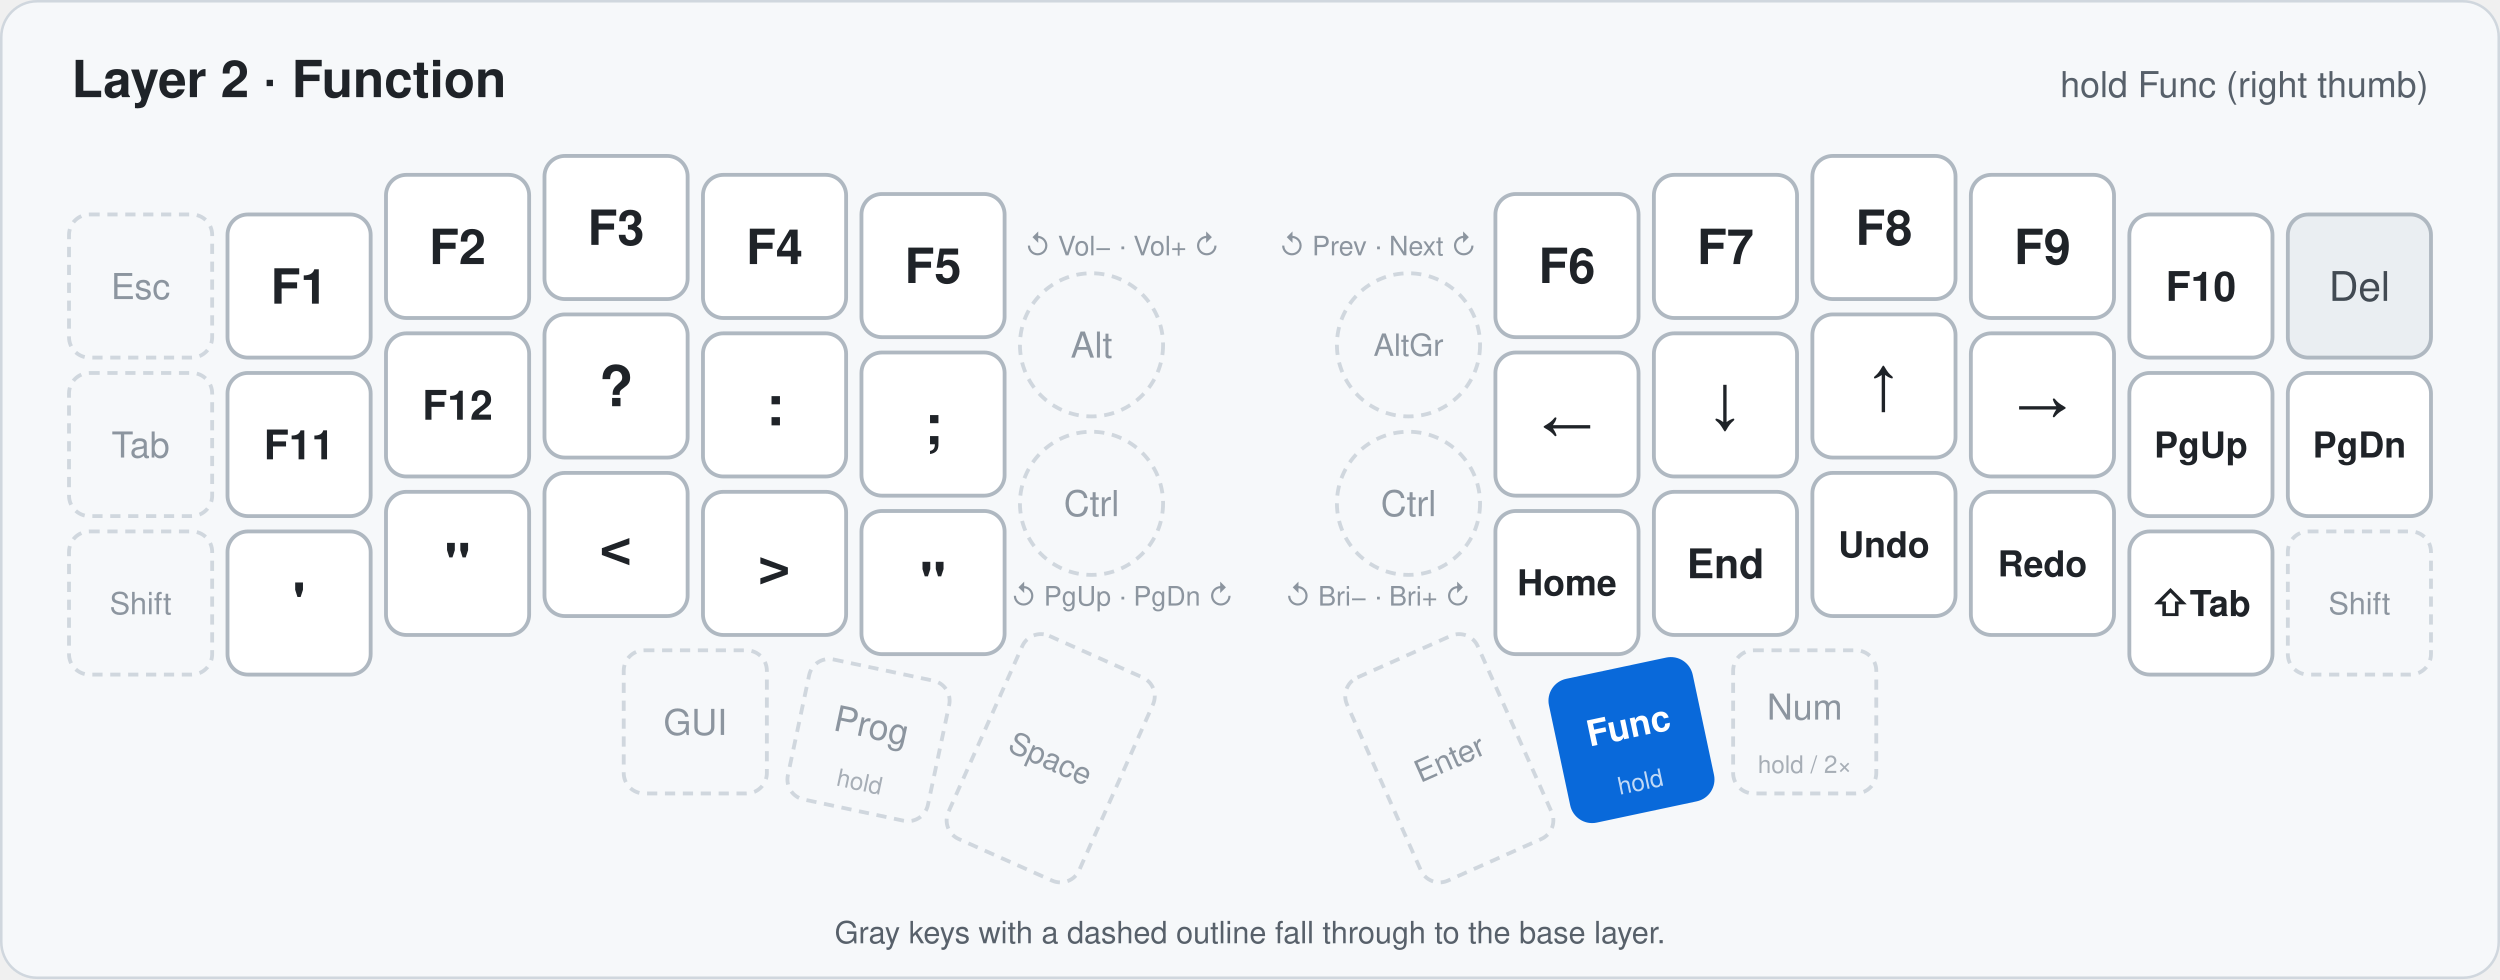
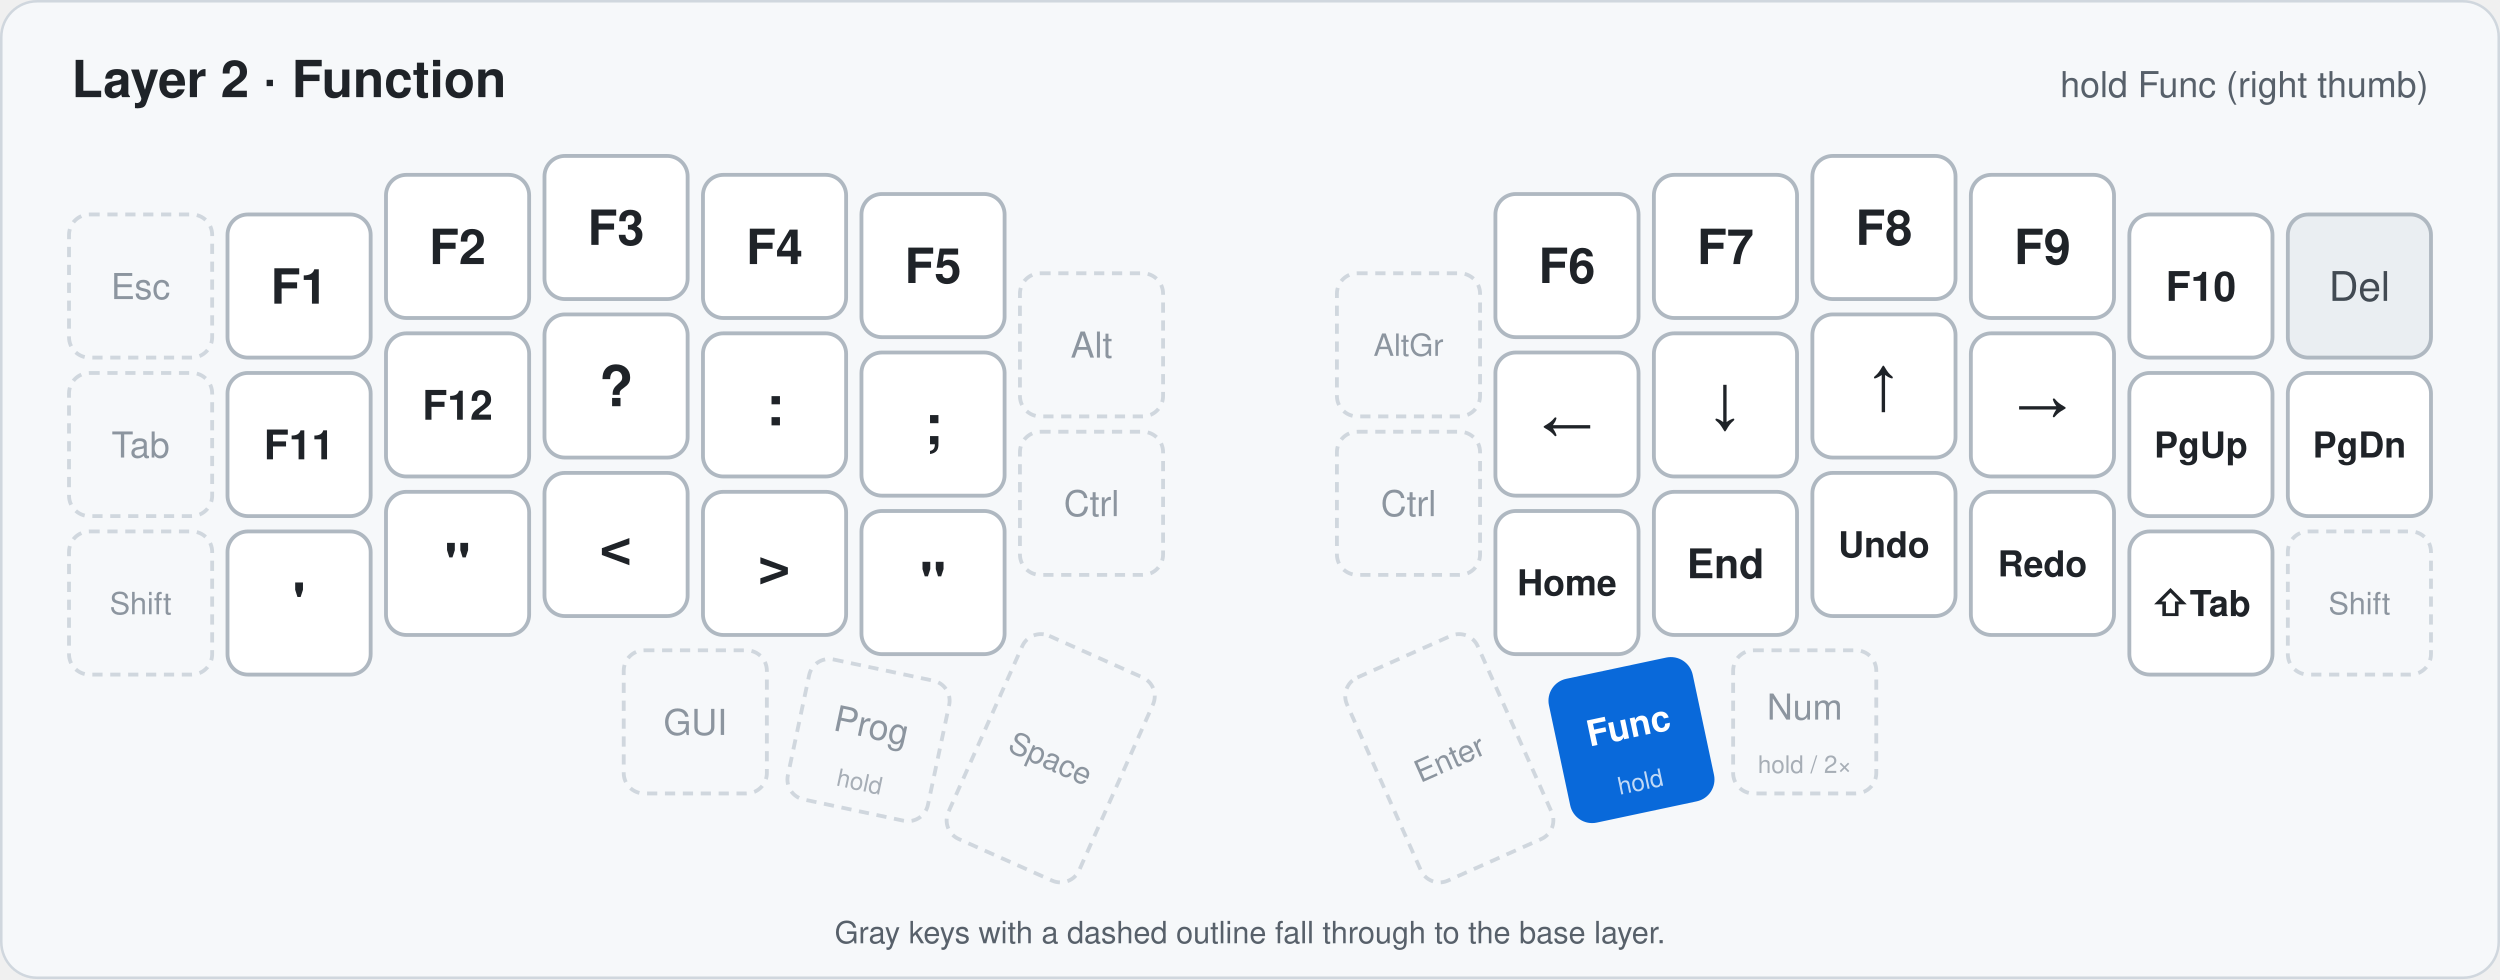
<svg xmlns="http://www.w3.org/2000/svg" viewBox="0 0 978 383" width="978" height="383" font-family="-apple-system, 'Segoe UI', Helvetica, Arial, sans-serif">
  <rect x="0.5" y="0.5" width="977" height="382" rx="14" fill="#f6f8fa" stroke="#d0d7de" />
  <text x="28" y="38" font-size="20" font-weight="600" fill="#1f2328">Layer 2 · Function</text>
  <text x="950" y="38" font-size="14" fill="#57606a" text-anchor="end">hold Func (right thumb)</text>
  <rect x="27.0" y="83.9" width="56" height="56.0" rx="8" fill="none" stroke="#d0d7de" stroke-width="1.5" stroke-dasharray="4 3" />
  <text x="55.0" y="117.0" font-size="14" font-weight="400" fill="#8c959f" text-anchor="middle">Esc</text>
  <rect x="89.0" y="83.9" width="56" height="56.0" rx="8" fill="#ffffff" stroke="#afb8c1" stroke-width="1.5" />
  <text x="117.0" y="118.8" font-size="19" font-weight="600" fill="#1f2328" text-anchor="middle">F1</text>
  <rect x="151.0" y="68.4" width="56" height="56.0" rx="8" fill="#ffffff" stroke="#afb8c1" stroke-width="1.5" />
  <text x="179.0" y="103.3" font-size="19" font-weight="600" fill="#1f2328" text-anchor="middle">F2</text>
  <rect x="213.0" y="61.0" width="56" height="56.0" rx="8" fill="#ffffff" stroke="#afb8c1" stroke-width="1.5" />
  <text x="241.0" y="95.8" font-size="19" font-weight="600" fill="#1f2328" text-anchor="middle">F3</text>
  <rect x="275.0" y="68.4" width="56" height="56.0" rx="8" fill="#ffffff" stroke="#afb8c1" stroke-width="1.5" />
  <text x="303.0" y="103.3" font-size="19" font-weight="600" fill="#1f2328" text-anchor="middle">F4</text>
  <rect x="337.0" y="75.9" width="56" height="56.0" rx="8" fill="#ffffff" stroke="#afb8c1" stroke-width="1.5" />
  <text x="365.0" y="110.7" font-size="19" font-weight="600" fill="#1f2328" text-anchor="middle">F5</text>
-   <circle cx="427.0" cy="134.9" r="28.0" fill="none" stroke="#d0d7de" stroke-width="1.5" stroke-dasharray="4 3" />
+   <rect x="399.0" y="106.9" width="56" height="56.0" rx="8" fill="none" stroke="#d0d7de" stroke-width="1.5" stroke-dasharray="4 3" />
  <text x="427.0" y="139.9" font-size="14" font-weight="400" fill="#8c959f" text-anchor="middle">Alt</text>
-   <circle cx="551.0" cy="134.9" r="28.0" fill="none" stroke="#d0d7de" stroke-width="1.5" stroke-dasharray="4 3" />
+   <rect x="523.0" y="106.9" width="56" height="56.0" rx="8" fill="none" stroke="#d0d7de" stroke-width="1.5" stroke-dasharray="4 3" />
  <text x="551.0" y="139.2" font-size="12" font-weight="400" fill="#8c959f" text-anchor="middle">AltGr</text>
  <rect x="585.0" y="75.9" width="56" height="56.0" rx="8" fill="#ffffff" stroke="#afb8c1" stroke-width="1.5" />
  <text x="613.0" y="110.7" font-size="19" font-weight="600" fill="#1f2328" text-anchor="middle">F6</text>
  <rect x="647.0" y="68.4" width="56" height="56.0" rx="8" fill="#ffffff" stroke="#afb8c1" stroke-width="1.5" />
  <text x="675.0" y="103.3" font-size="19" font-weight="600" fill="#1f2328" text-anchor="middle">F7</text>
  <rect x="709.0" y="61.0" width="56" height="56.0" rx="8" fill="#ffffff" stroke="#afb8c1" stroke-width="1.5" />
  <text x="737.0" y="95.8" font-size="19" font-weight="600" fill="#1f2328" text-anchor="middle">F8</text>
  <rect x="771.0" y="68.4" width="56" height="56.0" rx="8" fill="#ffffff" stroke="#afb8c1" stroke-width="1.5" />
  <text x="799.0" y="103.3" font-size="19" font-weight="600" fill="#1f2328" text-anchor="middle">F9</text>
  <rect x="833.0" y="83.9" width="56" height="56.0" rx="8" fill="#ffffff" stroke="#afb8c1" stroke-width="1.5" />
  <text x="861.0" y="117.7" font-size="16" font-weight="600" fill="#1f2328" text-anchor="middle">F10</text>
  <rect x="895.0" y="83.9" width="56" height="56.0" rx="8" fill="#eaeef2" stroke="#afb8c1" stroke-width="1.5" />
  <text x="923.0" y="117.7" font-size="16" font-weight="400" fill="#424a53" text-anchor="middle">Del</text>
  <rect x="27.0" y="145.9" width="56" height="56.0" rx="8" fill="none" stroke="#d0d7de" stroke-width="1.5" stroke-dasharray="4 3" />
  <text x="55.0" y="179.0" font-size="14" font-weight="400" fill="#8c959f" text-anchor="middle">Tab</text>
  <rect x="89.0" y="145.9" width="56" height="56.0" rx="8" fill="#ffffff" stroke="#afb8c1" stroke-width="1.5" />
  <text x="117.0" y="179.7" font-size="16" font-weight="600" fill="#1f2328" text-anchor="middle">F11</text>
  <rect x="151.0" y="130.4" width="56" height="56.0" rx="8" fill="#ffffff" stroke="#afb8c1" stroke-width="1.5" />
  <text x="179.0" y="164.2" font-size="16" font-weight="600" fill="#1f2328" text-anchor="middle">F12</text>
  <rect x="213.0" y="123.0" width="56" height="56.0" rx="8" fill="#ffffff" stroke="#afb8c1" stroke-width="1.5" />
  <text x="241.0" y="158.9" font-size="22" font-weight="600" fill="#1f2328" text-anchor="middle">?</text>
  <rect x="275.0" y="130.4" width="56" height="56.0" rx="8" fill="#ffffff" stroke="#afb8c1" stroke-width="1.5" />
  <text x="303.0" y="166.4" font-size="22" font-weight="600" fill="#1f2328" text-anchor="middle">:</text>
  <rect x="337.0" y="137.9" width="56" height="56.0" rx="8" fill="#ffffff" stroke="#afb8c1" stroke-width="1.5" />
  <text x="365.0" y="173.8" font-size="22" font-weight="600" fill="#1f2328" text-anchor="middle">;</text>
-   <circle cx="427.0" cy="196.9" r="28.0" fill="none" stroke="#d0d7de" stroke-width="1.5" stroke-dasharray="4 3" />
+   <rect x="399.0" y="168.9" width="56" height="56.0" rx="8" fill="none" stroke="#d0d7de" stroke-width="1.5" stroke-dasharray="4 3" />
  <text x="427.0" y="201.9" font-size="14" font-weight="400" fill="#8c959f" text-anchor="middle">Ctrl</text>
-   <circle cx="551.0" cy="196.9" r="28.0" fill="none" stroke="#d0d7de" stroke-width="1.5" stroke-dasharray="4 3" />
+   <rect x="523.0" y="168.9" width="56" height="56.0" rx="8" fill="none" stroke="#d0d7de" stroke-width="1.5" stroke-dasharray="4 3" />
  <text x="551.0" y="201.9" font-size="14" font-weight="400" fill="#8c959f" text-anchor="middle">Ctrl</text>
  <rect x="585.0" y="137.9" width="56" height="56.0" rx="8" fill="#ffffff" stroke="#afb8c1" stroke-width="1.5" />
  <text x="613.0" y="173.8" font-size="22" font-weight="600" fill="#1f2328" text-anchor="middle">←</text>
  <rect x="647.0" y="130.4" width="56" height="56.0" rx="8" fill="#ffffff" stroke="#afb8c1" stroke-width="1.5" />
  <text x="675.0" y="166.4" font-size="22" font-weight="600" fill="#1f2328" text-anchor="middle">↓</text>
  <rect x="709.0" y="123.0" width="56" height="56.0" rx="8" fill="#ffffff" stroke="#afb8c1" stroke-width="1.5" />
  <text x="737.0" y="158.9" font-size="22" font-weight="600" fill="#1f2328" text-anchor="middle">↑</text>
  <rect x="771.0" y="130.4" width="56" height="56.0" rx="8" fill="#ffffff" stroke="#afb8c1" stroke-width="1.5" />
  <text x="799.0" y="166.4" font-size="22" font-weight="600" fill="#1f2328" text-anchor="middle">→</text>
  <rect x="833.0" y="145.9" width="56" height="56.0" rx="8" fill="#ffffff" stroke="#afb8c1" stroke-width="1.5" />
  <text x="861.0" y="179.0" font-size="14" font-weight="600" fill="#1f2328" text-anchor="middle">PgUp</text>
  <rect x="895.0" y="145.9" width="56" height="56.0" rx="8" fill="#ffffff" stroke="#afb8c1" stroke-width="1.5" />
  <text x="923.0" y="179.0" font-size="14" font-weight="600" fill="#1f2328" text-anchor="middle">PgDn</text>
  <rect x="27.0" y="207.9" width="56" height="56.0" rx="8" fill="none" stroke="#d0d7de" stroke-width="1.5" stroke-dasharray="4 3" />
  <text x="55.0" y="240.3" font-size="12" font-weight="400" fill="#8c959f" text-anchor="middle">Shift</text>
  <rect x="89.0" y="207.9" width="56" height="56.0" rx="8" fill="#ffffff" stroke="#afb8c1" stroke-width="1.5" />
  <text x="117.0" y="243.9" font-size="22" font-weight="600" fill="#1f2328" text-anchor="middle">'</text>
  <rect x="151.0" y="192.4" width="56" height="56.0" rx="8" fill="#ffffff" stroke="#afb8c1" stroke-width="1.5" />
  <text x="179.0" y="228.4" font-size="22" font-weight="600" fill="#1f2328" text-anchor="middle">"</text>
  <rect x="213.0" y="185.0" width="56" height="56.0" rx="8" fill="#ffffff" stroke="#afb8c1" stroke-width="1.5" />
  <text x="241.0" y="220.9" font-size="22" font-weight="600" fill="#1f2328" text-anchor="middle">&lt;</text>
  <rect x="275.0" y="192.4" width="56" height="56.0" rx="8" fill="#ffffff" stroke="#afb8c1" stroke-width="1.5" />
  <text x="303.0" y="228.4" font-size="22" font-weight="600" fill="#1f2328" text-anchor="middle">&gt;</text>
  <rect x="337.0" y="199.9" width="56" height="56.0" rx="8" fill="#ffffff" stroke="#afb8c1" stroke-width="1.5" />
  <text x="365.0" y="235.8" font-size="22" font-weight="600" fill="#1f2328" text-anchor="middle">"</text>
  <rect x="585.0" y="199.9" width="56" height="56.0" rx="8" fill="#ffffff" stroke="#afb8c1" stroke-width="1.5" />
  <text x="613.0" y="232.9" font-size="14" font-weight="600" fill="#1f2328" text-anchor="middle">Home</text>
  <rect x="647.0" y="192.4" width="56" height="56.0" rx="8" fill="#ffffff" stroke="#afb8c1" stroke-width="1.5" />
  <text x="675.0" y="226.2" font-size="16" font-weight="600" fill="#1f2328" text-anchor="middle">End</text>
  <rect x="709.0" y="185.0" width="56" height="56.0" rx="8" fill="#ffffff" stroke="#afb8c1" stroke-width="1.5" />
  <text x="737.0" y="218.0" font-size="14" font-weight="600" fill="#1f2328" text-anchor="middle">Undo</text>
  <rect x="771.0" y="192.4" width="56" height="56.0" rx="8" fill="#ffffff" stroke="#afb8c1" stroke-width="1.5" />
  <text x="799.0" y="225.5" font-size="14" font-weight="600" fill="#1f2328" text-anchor="middle">Redo</text>
  <rect x="833.0" y="207.9" width="56" height="56.0" rx="8" fill="#ffffff" stroke="#afb8c1" stroke-width="1.5" />
  <text x="861.0" y="241.0" font-size="14" font-weight="600" fill="#1f2328" text-anchor="middle">⇧Tab</text>
  <rect x="895.0" y="207.9" width="56" height="56.0" rx="8" fill="none" stroke="#d0d7de" stroke-width="1.5" stroke-dasharray="4 3" />
  <text x="923.0" y="240.3" font-size="12" font-weight="400" fill="#8c959f" text-anchor="middle">Shift</text>
  <rect x="244.0" y="254.4" width="56" height="56.0" rx="8" fill="none" stroke="#d0d7de" stroke-width="1.5" stroke-dasharray="4 3" />
  <text x="272.0" y="287.5" font-size="14" font-weight="400" fill="#8c959f" text-anchor="middle">GUI</text>
  <g transform="rotate(12.0 303.0 313.4)">
    <rect x="306.0" y="254.4" width="56" height="56.0" rx="8" fill="none" stroke="#d0d7de" stroke-width="1.5" stroke-dasharray="4 3" />
    <text x="334.0" y="281.5" font-size="14" font-weight="400" fill="#8c959f" text-anchor="middle">Prog</text>
    <text x="334.0" y="302.4" font-size="9.5" fill="#8c959f" opacity="0.75" text-anchor="middle">hold</text>
  </g>
  <g transform="rotate(24.0 363.8 326.5)">
    <rect x="366.8" y="236.5" width="56" height="87.0" rx="8" fill="none" stroke="#d0d7de" stroke-width="1.5" stroke-dasharray="4 3" />
    <text x="394.8" y="284.3" font-size="12" font-weight="400" fill="#8c959f" text-anchor="middle">Space</text>
  </g>
  <g transform="rotate(-24.0 614.2 326.5)">
    <rect x="555.2" y="236.5" width="56" height="87.0" rx="8" fill="none" stroke="#d0d7de" stroke-width="1.5" stroke-dasharray="4 3" />
    <text x="583.2" y="284.3" font-size="12" font-weight="400" fill="#8c959f" text-anchor="middle">Enter</text>
  </g>
  <g transform="rotate(-12.0 675.0 313.4)">
    <rect x="616.0" y="254.4" width="56" height="56.0" rx="8" fill="#0969da" stroke="#0969da" stroke-width="1.5" />
    <text x="644.0" y="281.5" font-size="14" font-weight="600" fill="#ffffff" text-anchor="middle">Func</text>
    <text x="644.0" y="302.4" font-size="9.5" fill="#ffffff" opacity="0.75" text-anchor="middle">hold</text>
  </g>
  <rect x="678.0" y="254.4" width="56" height="56.0" rx="8" fill="none" stroke="#d0d7de" stroke-width="1.5" stroke-dasharray="4 3" />
  <text x="706.0" y="281.5" font-size="14" font-weight="400" fill="#8c959f" text-anchor="middle">Num</text>
  <text x="706.0" y="302.4" font-size="9.5" fill="#8c959f" opacity="0.75" text-anchor="middle">hold / 2×</text>
-   <text x="439.0" y="99.9" font-size="10.5" fill="#8c959f" text-anchor="middle">↺ Vol− · Vol+ ↻</text>
-   <text x="439.0" y="236.9" font-size="10.5" fill="#8c959f" text-anchor="middle">↺ PgUp · PgDn ↻</text>
-   <text x="539.0" y="99.9" font-size="10.5" fill="#8c959f" text-anchor="middle">↺ Prev · Next ↻</text>
-   <text x="539.0" y="236.9" font-size="10.5" fill="#8c959f" text-anchor="middle">↺ Bri− · Bri+ ↻</text>
  <text x="489" y="369" font-size="12" fill="#57606a" text-anchor="middle">Gray keys with a dashed outline fall through to the base layer.</text>
</svg>
